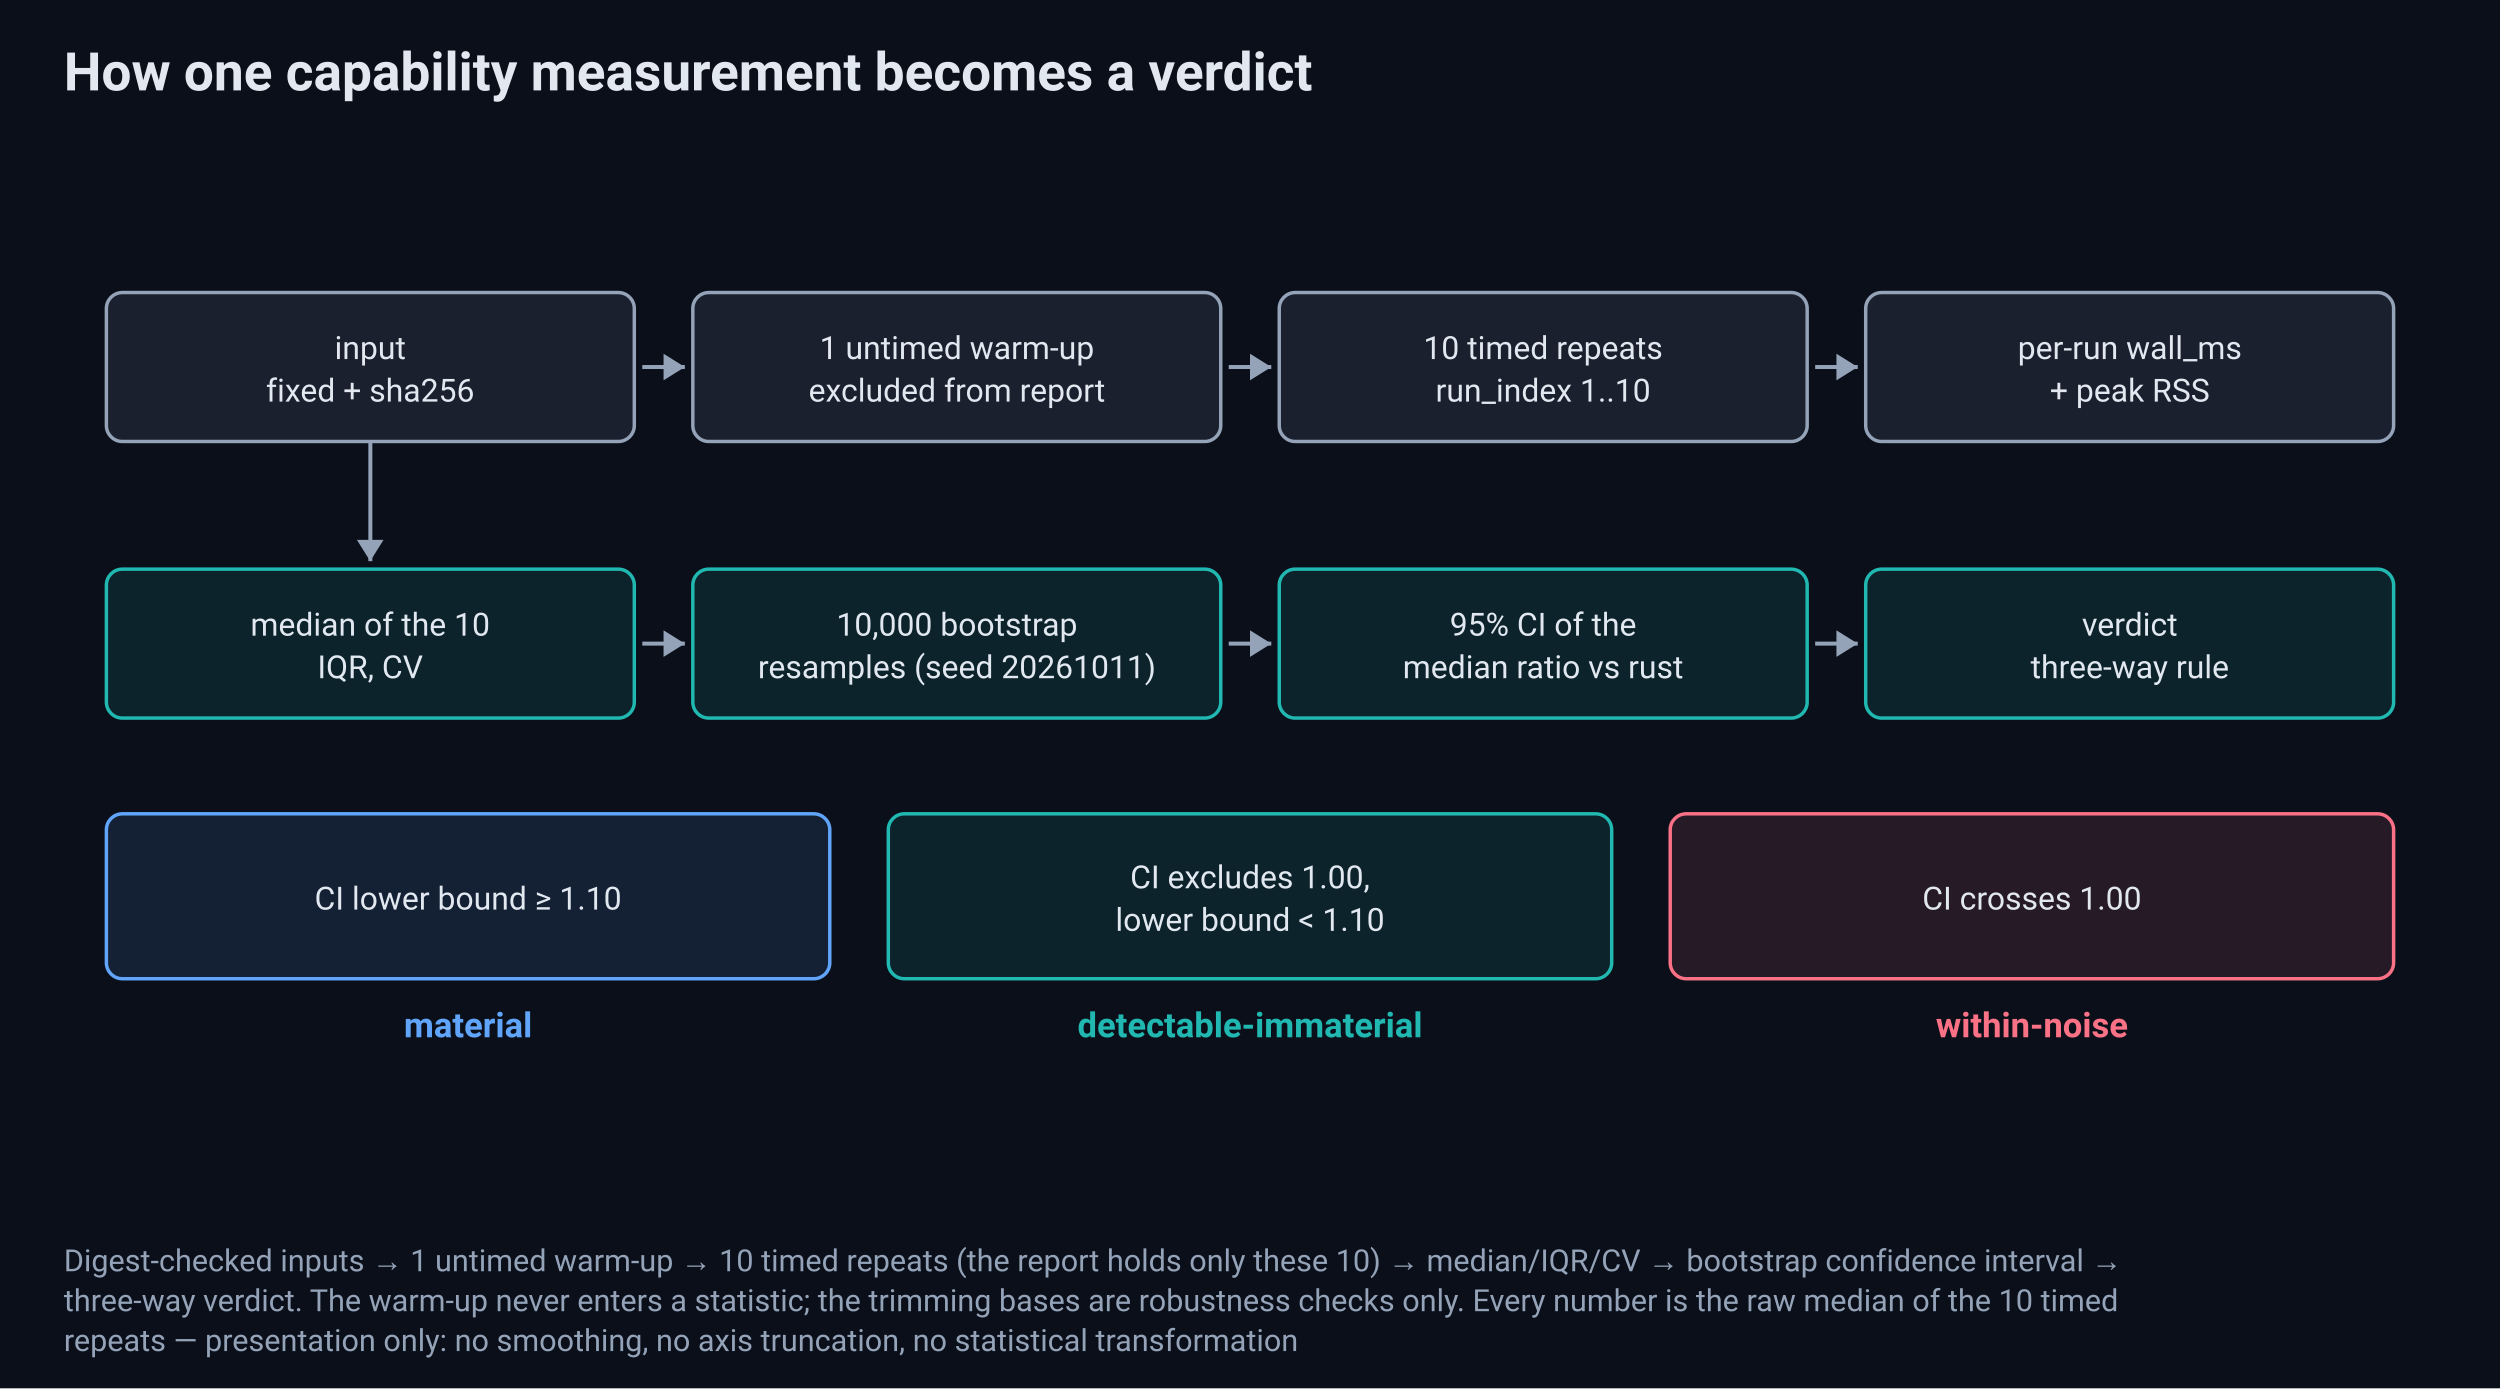
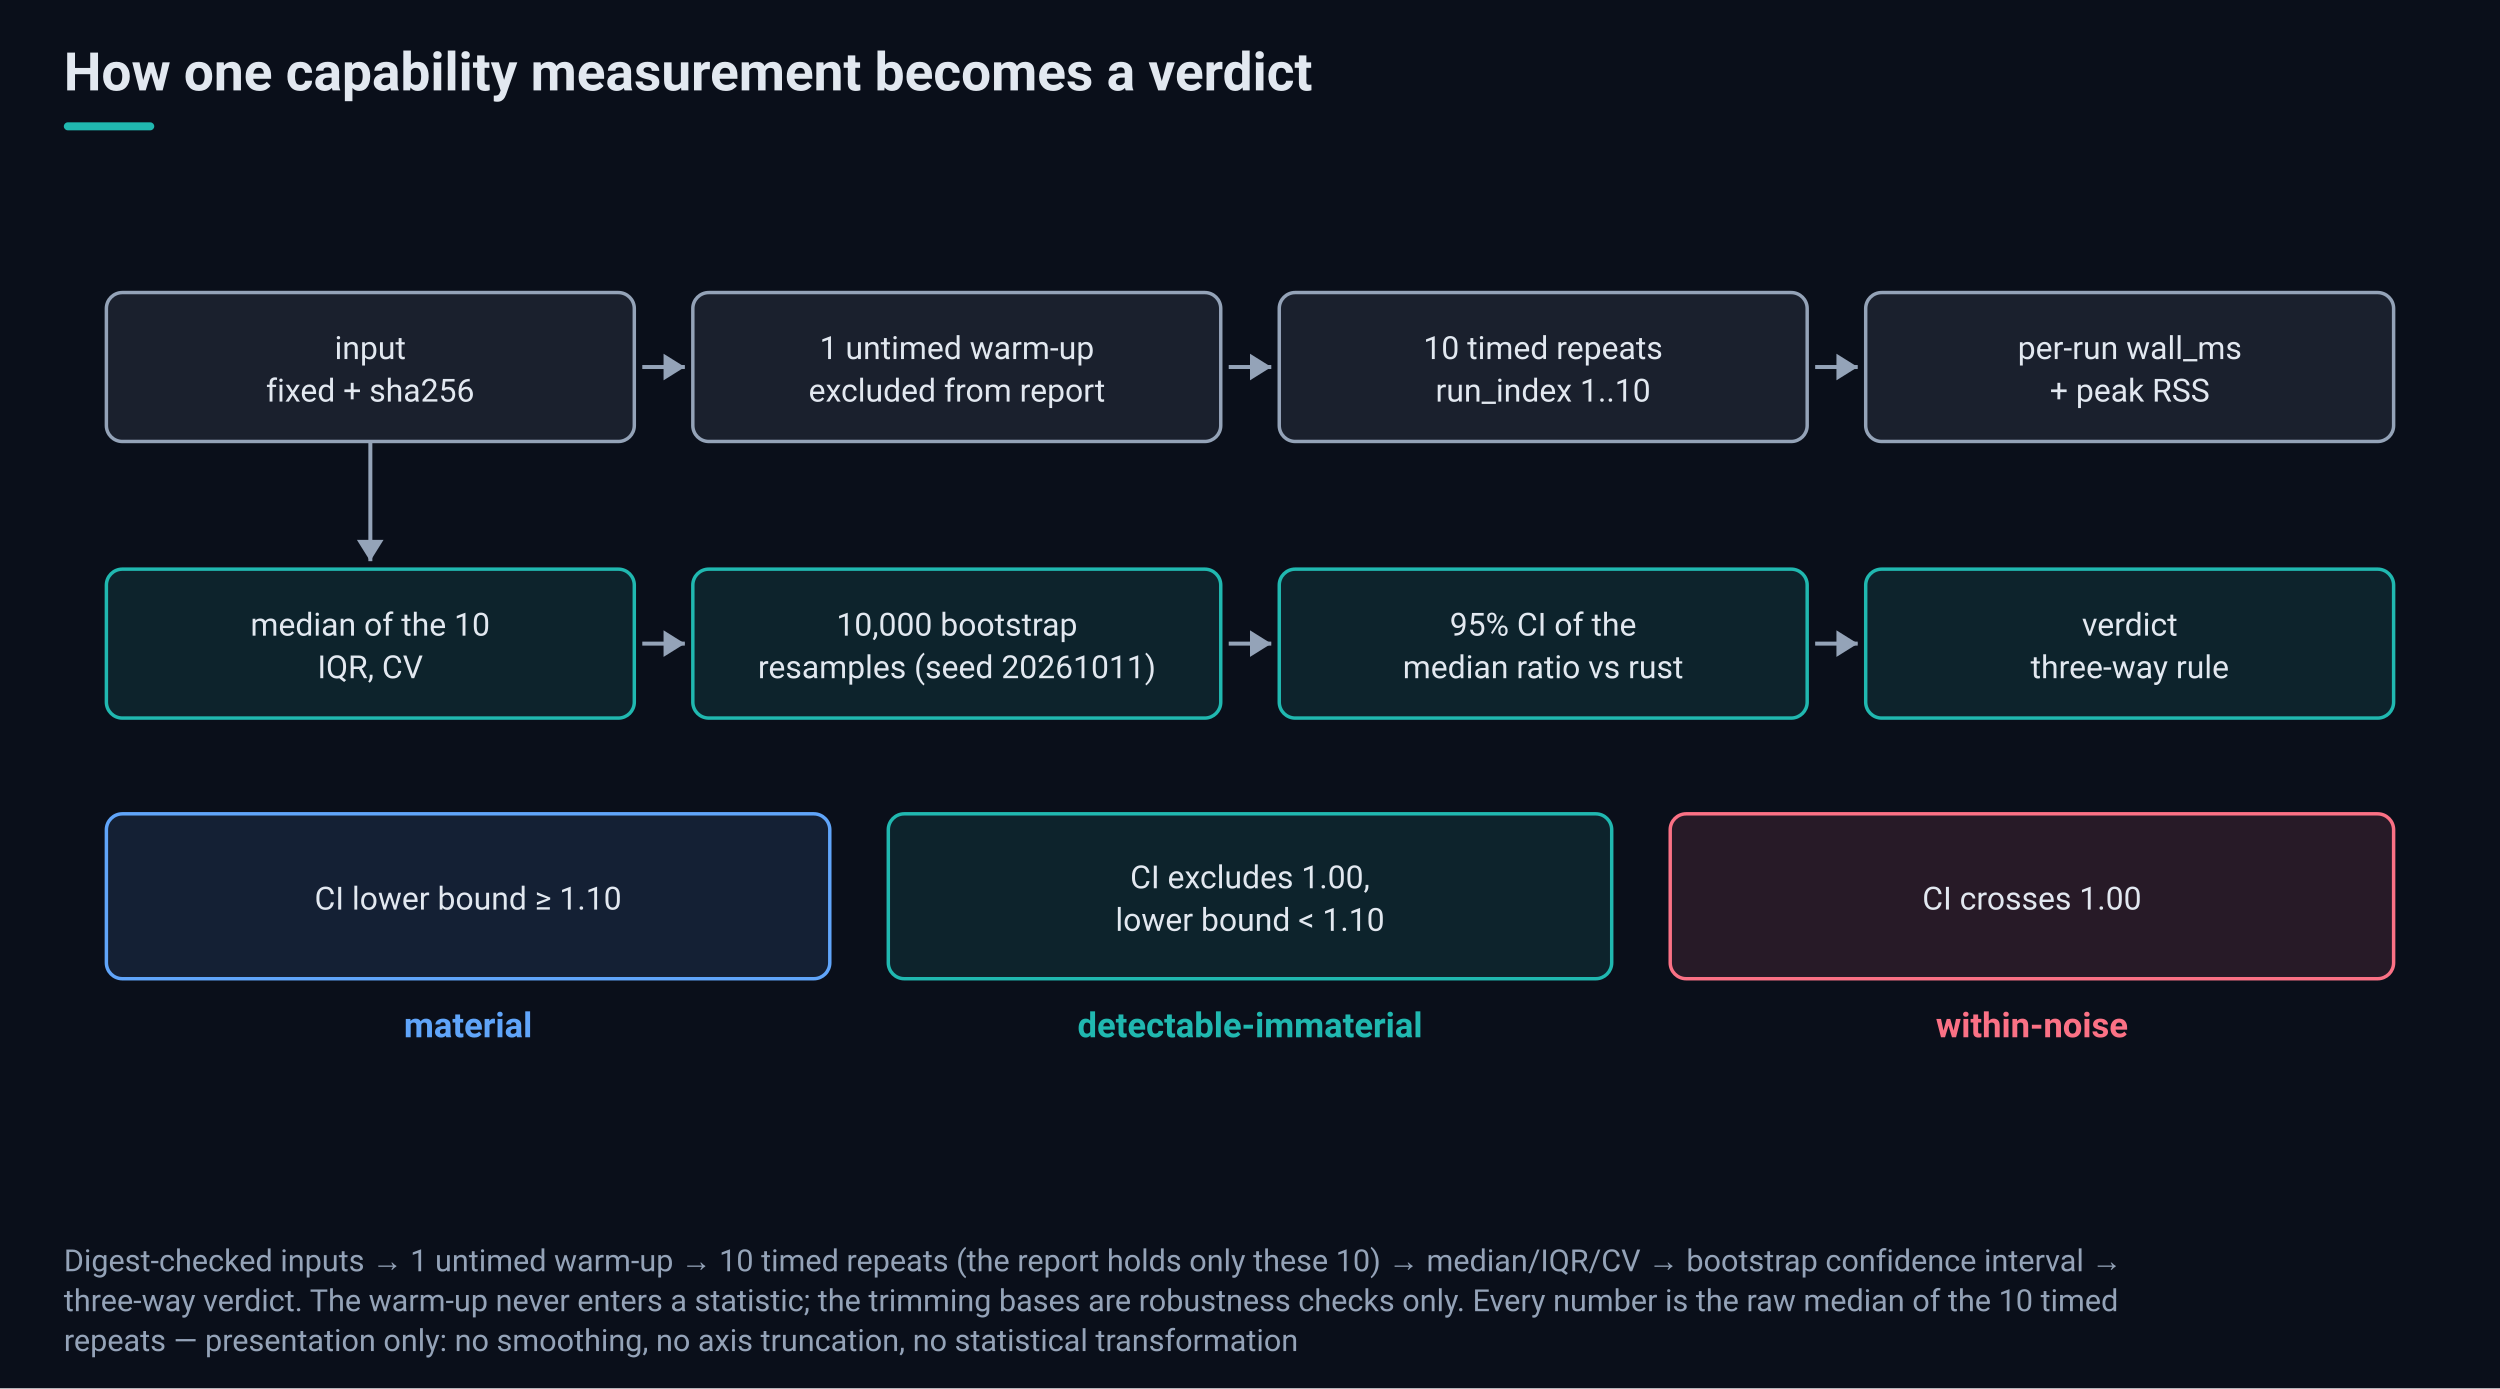
<svg xmlns="http://www.w3.org/2000/svg" viewBox="0 0 940 522" width="940" height="522" role="img" aria-label="How one capability measurement becomes a verdict">
  <rect width="940" height="522" fill="#0a0f1a" />
  <text x="24" y="34" fill="#e2e8f0" font-family="-apple-system,BlinkMacSystemFont,'Segoe UI',Roboto,'Helvetica Neue',Arial,'Noto Sans SC',sans-serif" font-size="20" font-weight="600">How one capability measurement becomes a verdict</text>
+   <rect x="24" y="46" width="34" height="3" rx="1.5" fill="#20B8B0" />
  <rect x="40.00" y="110.00" width="198.50" height="56.00" rx="6" fill="#94a3b8" opacity="0.12" />
  <rect x="40.0" y="110.0" width="198.5" height="56.0" rx="6" fill="none" stroke="#94a3b8" stroke-width="1.3" />
  <text x="139.2" y="135.0" fill="#e2e8f0" font-family="-apple-system,BlinkMacSystemFont,'Segoe UI',Roboto,'Helvetica Neue',Arial,'Noto Sans SC',sans-serif" font-size="12" font-weight="400" text-anchor="middle">input</text>
  <text x="139.2" y="151.0" fill="#e2e8f0" font-family="-apple-system,BlinkMacSystemFont,'Segoe UI',Roboto,'Helvetica Neue',Arial,'Noto Sans SC',sans-serif" font-size="12" font-weight="400" text-anchor="middle">fixed + sha256</text>
  <rect x="260.50" y="110.00" width="198.50" height="56.00" rx="6" fill="#94a3b8" opacity="0.12" />
  <rect x="260.5" y="110.0" width="198.5" height="56.0" rx="6" fill="none" stroke="#94a3b8" stroke-width="1.3" />
  <text x="359.8" y="135.0" fill="#e2e8f0" font-family="-apple-system,BlinkMacSystemFont,'Segoe UI',Roboto,'Helvetica Neue',Arial,'Noto Sans SC',sans-serif" font-size="12" font-weight="400" text-anchor="middle">1 untimed warm-up</text>
  <text x="359.8" y="151.0" fill="#e2e8f0" font-family="-apple-system,BlinkMacSystemFont,'Segoe UI',Roboto,'Helvetica Neue',Arial,'Noto Sans SC',sans-serif" font-size="12" font-weight="400" text-anchor="middle">excluded from report</text>
  <line x1="241.50" y1="138.00" x2="257.50" y2="138.00" stroke="#94a3b8" stroke-width="1.5" opacity="1.0" />
  <polygon points="257.5,138.0 249.5,133.0 249.5,143.0" fill="#94a3b8" />
  <rect x="481.00" y="110.00" width="198.50" height="56.00" rx="6" fill="#94a3b8" opacity="0.12" />
  <rect x="481.0" y="110.0" width="198.5" height="56.0" rx="6" fill="none" stroke="#94a3b8" stroke-width="1.3" />
  <text x="580.2" y="135.0" fill="#e2e8f0" font-family="-apple-system,BlinkMacSystemFont,'Segoe UI',Roboto,'Helvetica Neue',Arial,'Noto Sans SC',sans-serif" font-size="12" font-weight="400" text-anchor="middle">10 timed repeats</text>
  <text x="580.2" y="151.0" fill="#e2e8f0" font-family="-apple-system,BlinkMacSystemFont,'Segoe UI',Roboto,'Helvetica Neue',Arial,'Noto Sans SC',sans-serif" font-size="12" font-weight="400" text-anchor="middle">run_index 1..10</text>
  <line x1="462.00" y1="138.00" x2="478.00" y2="138.00" stroke="#94a3b8" stroke-width="1.5" opacity="1.0" />
  <polygon points="478.0,138.0 470.0,133.0 470.0,143.0" fill="#94a3b8" />
  <rect x="701.50" y="110.00" width="198.50" height="56.00" rx="6" fill="#94a3b8" opacity="0.12" />
  <rect x="701.5" y="110.0" width="198.5" height="56.0" rx="6" fill="none" stroke="#94a3b8" stroke-width="1.3" />
  <text x="800.8" y="135.0" fill="#e2e8f0" font-family="-apple-system,BlinkMacSystemFont,'Segoe UI',Roboto,'Helvetica Neue',Arial,'Noto Sans SC',sans-serif" font-size="12" font-weight="400" text-anchor="middle">per-run wall_ms</text>
  <text x="800.8" y="151.0" fill="#e2e8f0" font-family="-apple-system,BlinkMacSystemFont,'Segoe UI',Roboto,'Helvetica Neue',Arial,'Noto Sans SC',sans-serif" font-size="12" font-weight="400" text-anchor="middle">+ peak RSS</text>
  <line x1="682.50" y1="138.00" x2="698.50" y2="138.00" stroke="#94a3b8" stroke-width="1.5" opacity="1.0" />
  <polygon points="698.5,138.0 690.5,133.0 690.5,143.0" fill="#94a3b8" />
  <rect x="40.00" y="214.00" width="198.50" height="56.00" rx="6" fill="#20B8B0" opacity="0.12" />
  <rect x="40.0" y="214.0" width="198.5" height="56.0" rx="6" fill="none" stroke="#20B8B0" stroke-width="1.3" />
  <text x="139.2" y="239.0" fill="#e2e8f0" font-family="-apple-system,BlinkMacSystemFont,'Segoe UI',Roboto,'Helvetica Neue',Arial,'Noto Sans SC',sans-serif" font-size="12" font-weight="400" text-anchor="middle">median of the 10</text>
  <text x="139.2" y="255.0" fill="#e2e8f0" font-family="-apple-system,BlinkMacSystemFont,'Segoe UI',Roboto,'Helvetica Neue',Arial,'Noto Sans SC',sans-serif" font-size="12" font-weight="400" text-anchor="middle">IQR, CV</text>
  <rect x="260.50" y="214.00" width="198.50" height="56.00" rx="6" fill="#20B8B0" opacity="0.12" />
  <rect x="260.5" y="214.0" width="198.5" height="56.0" rx="6" fill="none" stroke="#20B8B0" stroke-width="1.3" />
  <text x="359.8" y="239.0" fill="#e2e8f0" font-family="-apple-system,BlinkMacSystemFont,'Segoe UI',Roboto,'Helvetica Neue',Arial,'Noto Sans SC',sans-serif" font-size="12" font-weight="400" text-anchor="middle">10,000 bootstrap</text>
  <text x="359.8" y="255.0" fill="#e2e8f0" font-family="-apple-system,BlinkMacSystemFont,'Segoe UI',Roboto,'Helvetica Neue',Arial,'Noto Sans SC',sans-serif" font-size="12" font-weight="400" text-anchor="middle">resamples (seed 20261011)</text>
  <line x1="241.50" y1="242.00" x2="257.50" y2="242.00" stroke="#94a3b8" stroke-width="1.5" opacity="1.0" />
  <polygon points="257.5,242.0 249.5,237.0 249.5,247.0" fill="#94a3b8" />
  <rect x="481.00" y="214.00" width="198.50" height="56.00" rx="6" fill="#20B8B0" opacity="0.12" />
  <rect x="481.0" y="214.0" width="198.5" height="56.0" rx="6" fill="none" stroke="#20B8B0" stroke-width="1.3" />
  <text x="580.2" y="239.0" fill="#e2e8f0" font-family="-apple-system,BlinkMacSystemFont,'Segoe UI',Roboto,'Helvetica Neue',Arial,'Noto Sans SC',sans-serif" font-size="12" font-weight="400" text-anchor="middle">95% CI of the</text>
  <text x="580.2" y="255.0" fill="#e2e8f0" font-family="-apple-system,BlinkMacSystemFont,'Segoe UI',Roboto,'Helvetica Neue',Arial,'Noto Sans SC',sans-serif" font-size="12" font-weight="400" text-anchor="middle">median ratio vs rust</text>
  <line x1="462.00" y1="242.00" x2="478.00" y2="242.00" stroke="#94a3b8" stroke-width="1.5" opacity="1.0" />
  <polygon points="478.0,242.0 470.0,237.0 470.0,247.0" fill="#94a3b8" />
  <rect x="701.50" y="214.00" width="198.50" height="56.00" rx="6" fill="#20B8B0" opacity="0.12" />
  <rect x="701.5" y="214.0" width="198.5" height="56.0" rx="6" fill="none" stroke="#20B8B0" stroke-width="1.3" />
  <text x="800.8" y="239.0" fill="#e2e8f0" font-family="-apple-system,BlinkMacSystemFont,'Segoe UI',Roboto,'Helvetica Neue',Arial,'Noto Sans SC',sans-serif" font-size="12" font-weight="400" text-anchor="middle">verdict</text>
  <text x="800.8" y="255.0" fill="#e2e8f0" font-family="-apple-system,BlinkMacSystemFont,'Segoe UI',Roboto,'Helvetica Neue',Arial,'Noto Sans SC',sans-serif" font-size="12" font-weight="400" text-anchor="middle">three-way rule</text>
  <line x1="682.50" y1="242.00" x2="698.50" y2="242.00" stroke="#94a3b8" stroke-width="1.5" opacity="1.0" />
  <polygon points="698.5,242.0 690.5,237.0 690.5,247.0" fill="#94a3b8" />
  <line x1="139.25" y1="166.00" x2="139.25" y2="211.00" stroke="#94a3b8" stroke-width="1.5" opacity="1.0" />
  <polygon points="139.2,211.0 134.2,203.0 144.2,203.0" fill="#94a3b8" />
  <rect x="40.00" y="306.00" width="272.00" height="62.00" rx="6" fill="#60a5fa" opacity="0.12" />
  <rect x="40.0" y="306.0" width="272.0" height="62.0" rx="6" fill="none" stroke="#60a5fa" stroke-width="1.3" />
  <text x="176.0" y="342.0" fill="#e2e8f0" font-family="-apple-system,BlinkMacSystemFont,'Segoe UI',Roboto,'Helvetica Neue',Arial,'Noto Sans SC',sans-serif" font-size="12" font-weight="400" text-anchor="middle">CI lower bound ≥ 1.10</text>
  <text x="176.0" y="390.0" fill="#60a5fa" font-family="-apple-system,BlinkMacSystemFont,'Segoe UI',Roboto,'Helvetica Neue',Arial,'Noto Sans SC',sans-serif" font-size="13" font-weight="600" text-anchor="middle">material</text>
  <rect x="334.00" y="306.00" width="272.00" height="62.00" rx="6" fill="#20B8B0" opacity="0.12" />
  <rect x="334.0" y="306.0" width="272.0" height="62.0" rx="6" fill="none" stroke="#20B8B0" stroke-width="1.3" />
  <text x="470.0" y="334.0" fill="#e2e8f0" font-family="-apple-system,BlinkMacSystemFont,'Segoe UI',Roboto,'Helvetica Neue',Arial,'Noto Sans SC',sans-serif" font-size="12" font-weight="400" text-anchor="middle">CI excludes 1.00,</text>
  <text x="470.0" y="350.0" fill="#e2e8f0" font-family="-apple-system,BlinkMacSystemFont,'Segoe UI',Roboto,'Helvetica Neue',Arial,'Noto Sans SC',sans-serif" font-size="12" font-weight="400" text-anchor="middle">lower bound &lt; 1.10</text>
  <text x="470.0" y="390.0" fill="#20B8B0" font-family="-apple-system,BlinkMacSystemFont,'Segoe UI',Roboto,'Helvetica Neue',Arial,'Noto Sans SC',sans-serif" font-size="13" font-weight="600" text-anchor="middle">detectable-immaterial</text>
  <rect x="628.00" y="306.00" width="272.00" height="62.00" rx="6" fill="#fb7185" opacity="0.12" />
  <rect x="628.0" y="306.0" width="272.0" height="62.0" rx="6" fill="none" stroke="#fb7185" stroke-width="1.3" />
  <text x="764.0" y="342.0" fill="#e2e8f0" font-family="-apple-system,BlinkMacSystemFont,'Segoe UI',Roboto,'Helvetica Neue',Arial,'Noto Sans SC',sans-serif" font-size="12" font-weight="400" text-anchor="middle">CI crosses 1.00</text>
  <text x="764.0" y="390.0" fill="#fb7185" font-family="-apple-system,BlinkMacSystemFont,'Segoe UI',Roboto,'Helvetica Neue',Arial,'Noto Sans SC',sans-serif" font-size="13" font-weight="600" text-anchor="middle">within-noise</text>
  <text x="24" y="478" fill="#94a3b8" font-family="-apple-system,BlinkMacSystemFont,'Segoe UI',Roboto,'Helvetica Neue',Arial,'Noto Sans SC',sans-serif" font-size="11.5">Digest-checked inputs → 1 untimed warm-up → 10 timed repeats (the report holds only these 10) → median/IQR/CV → bootstrap confidence interval →</text>
  <text x="24" y="493" fill="#94a3b8" font-family="-apple-system,BlinkMacSystemFont,'Segoe UI',Roboto,'Helvetica Neue',Arial,'Noto Sans SC',sans-serif" font-size="11.5">three-way verdict. The warm-up never enters a statistic; the trimming bases are robustness checks only. Every number is the raw median of the 10 timed</text>
  <text x="24" y="508" fill="#94a3b8" font-family="-apple-system,BlinkMacSystemFont,'Segoe UI',Roboto,'Helvetica Neue',Arial,'Noto Sans SC',sans-serif" font-size="11.5">repeats — presentation only: no smoothing, no axis truncation, no statistical transformation</text>
</svg>
